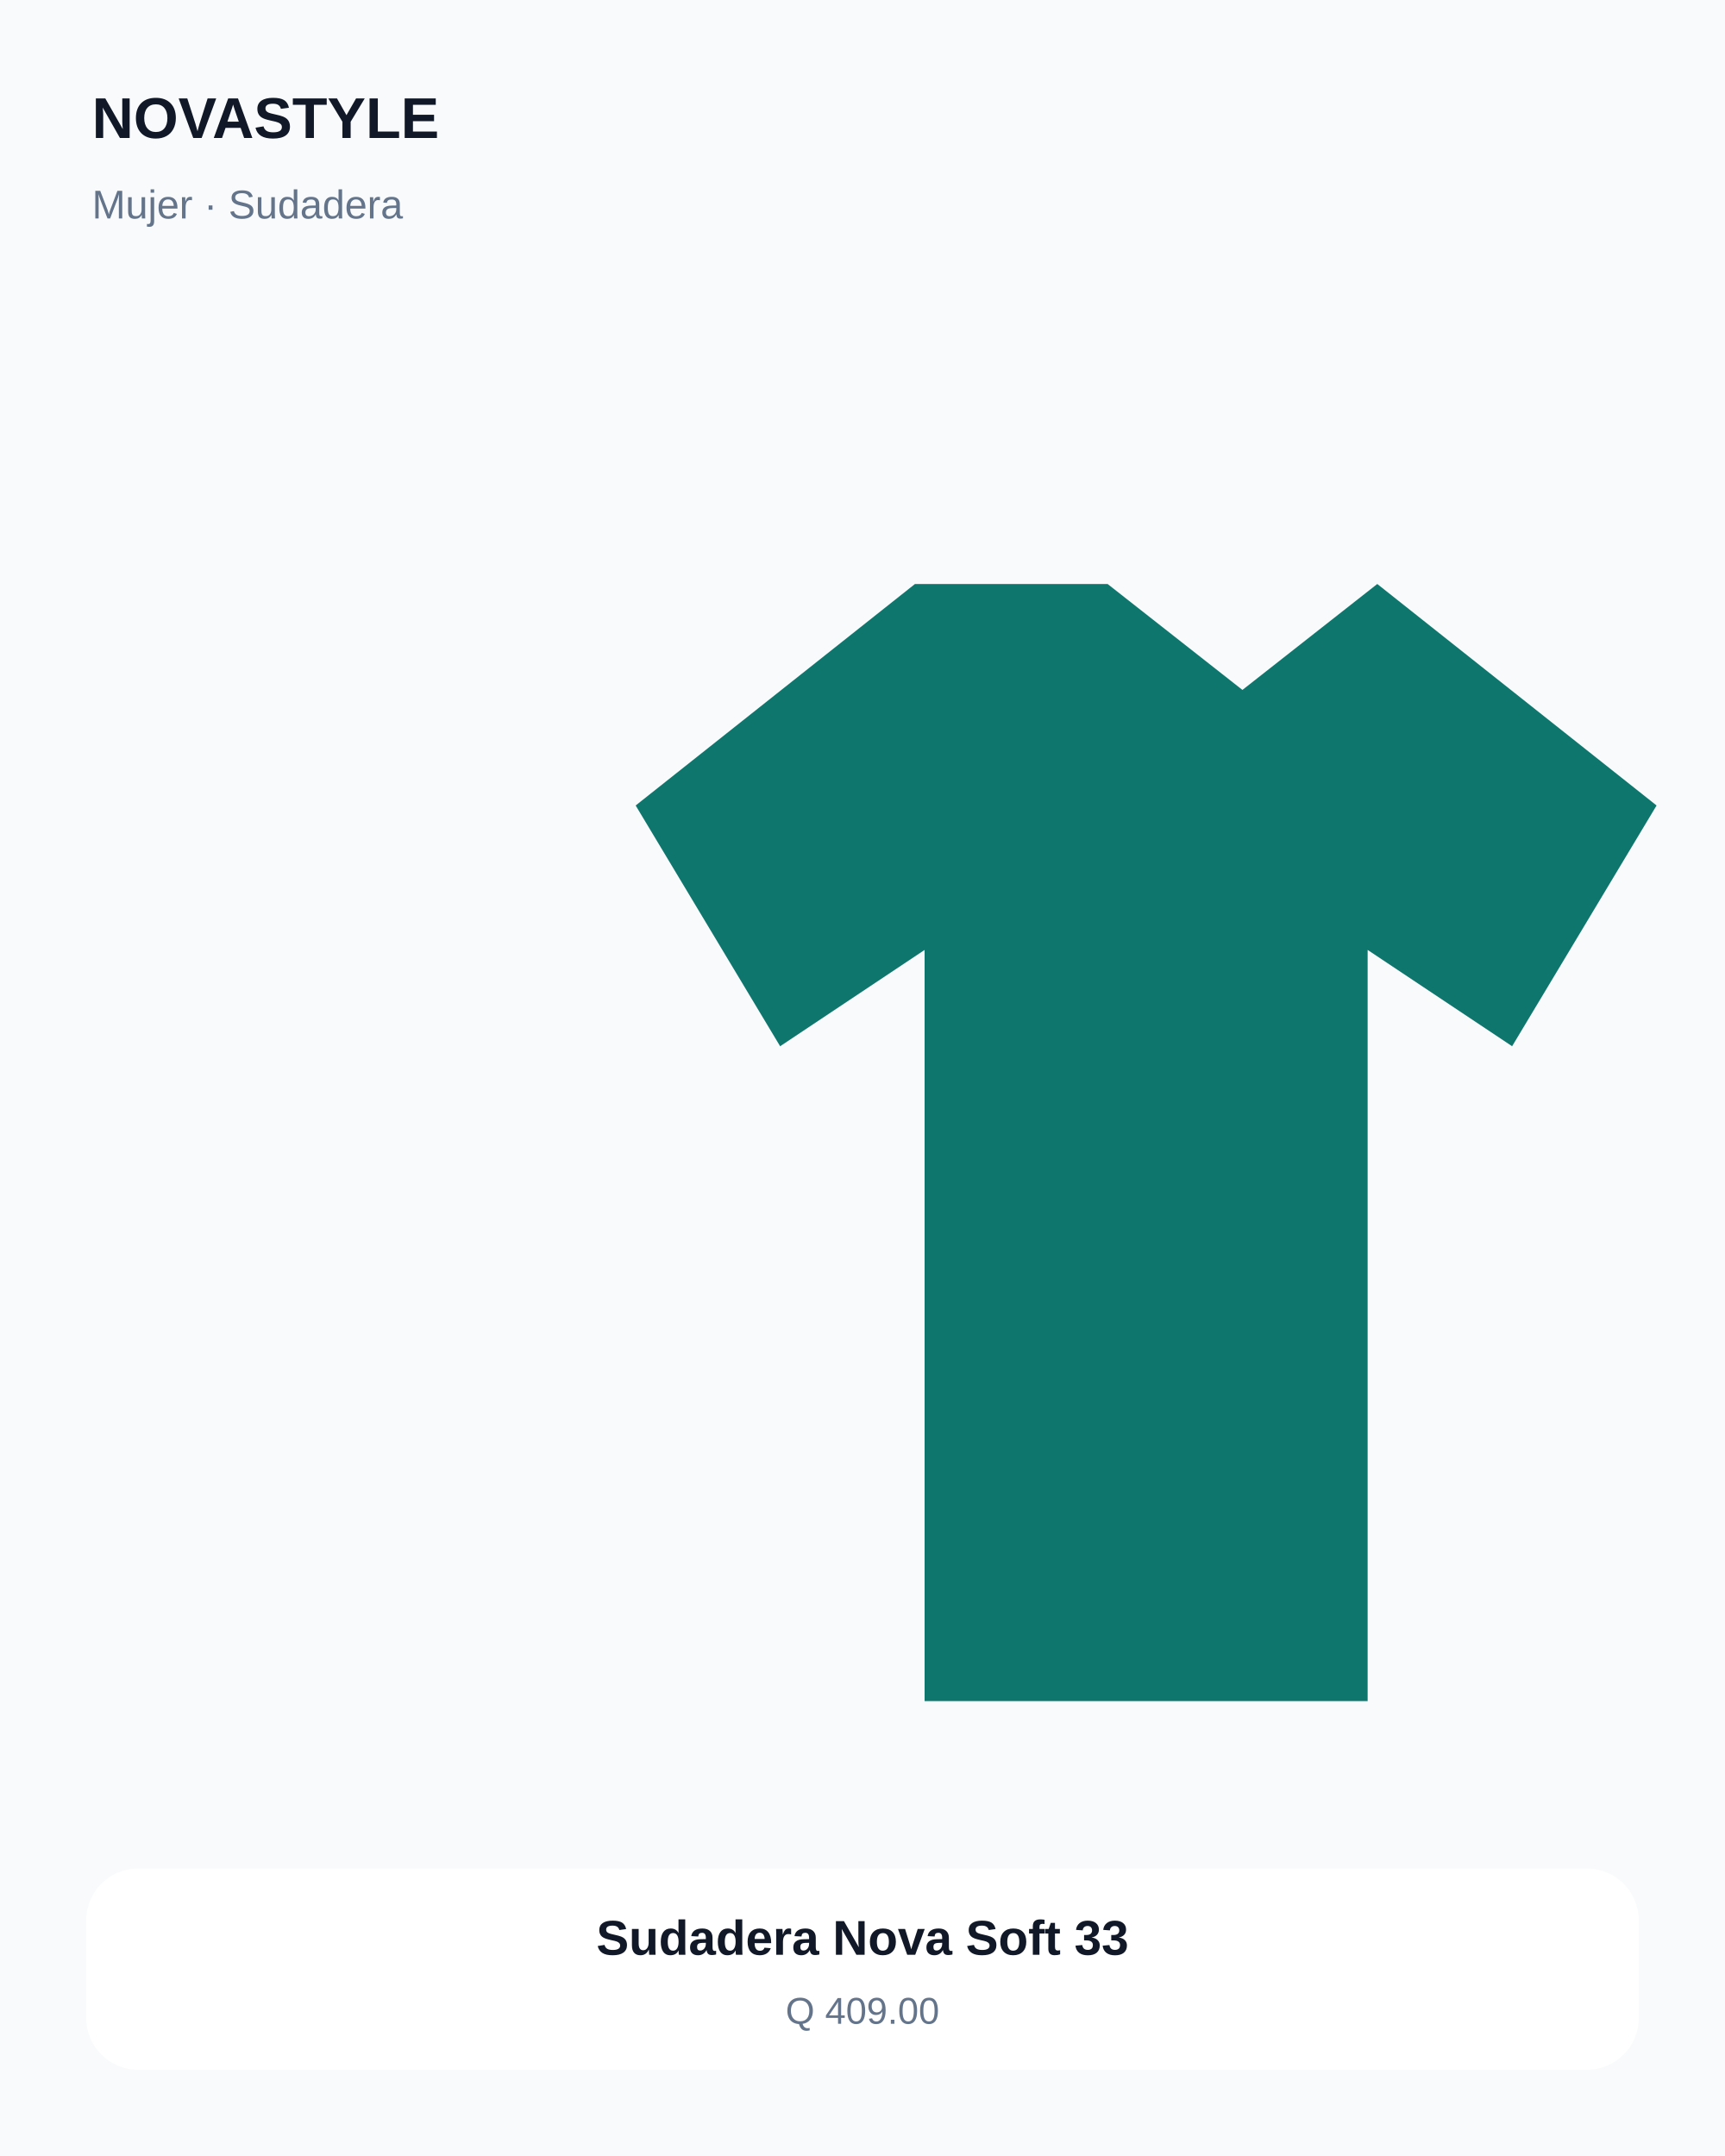
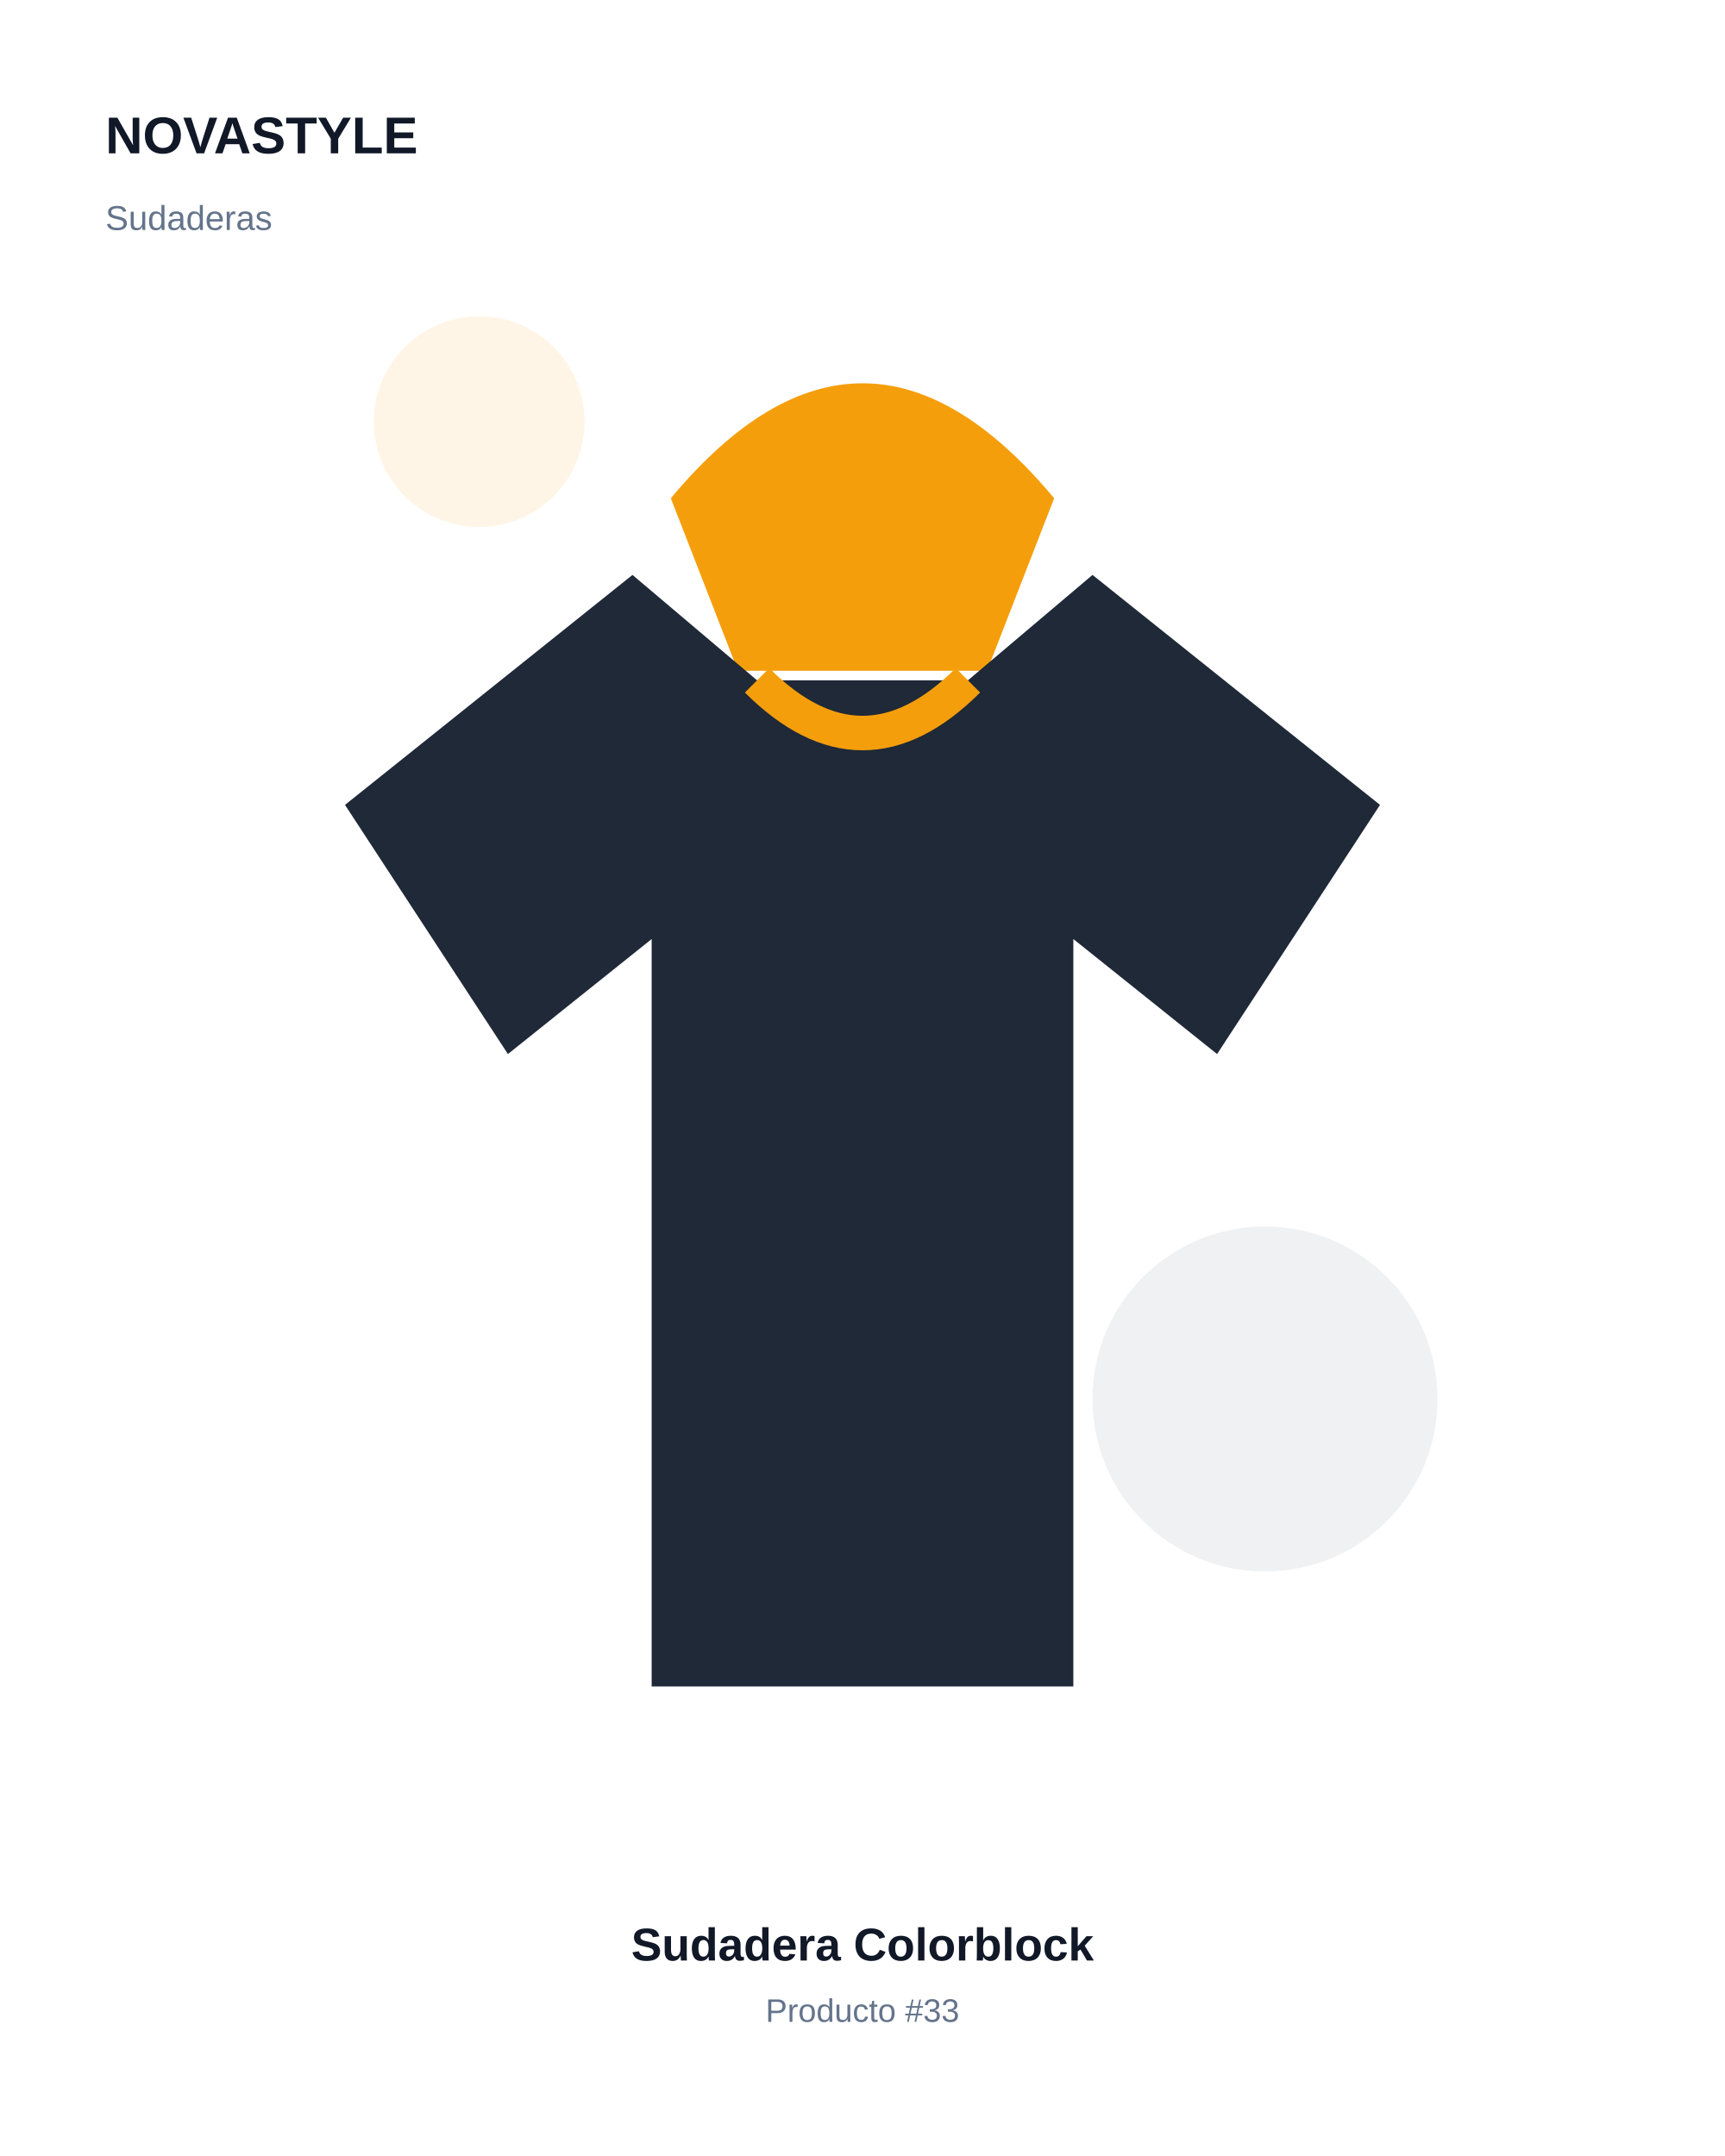
- <svg xmlns="http://www.w3.org/2000/svg" width="600" height="750" viewBox="0 0 600 750">
-   <rect width="600" height="750" fill="#f8fafc" />
-   <text x="32" y="48" font-family="Arial,sans-serif" font-size="20" font-weight="700" fill="#111827">NOVASTYLE</text>
-   <text x="32" y="76" font-family="Arial,sans-serif" font-size="14" fill="#64748b">Mujer · Sudadera</text>
-   <g transform="translate(0,-95) scale(.67) translate(145,145)">
-     <path d="M330 300l-145 115 75 125 75-50v390h230V490l75 50 75-125-145-115-70 55-70-55z" fill="#0f766e" />
-   </g>
-   <rect x="30" y="650" width="540" height="70" rx="18" fill="white" />
-   <text x="300" y="680" text-anchor="middle" font-family="Arial,sans-serif" font-size="17" font-weight="700" fill="#111827">Sudadera Nova Soft 33</text>
-   <text x="300" y="704" text-anchor="middle" font-family="Arial,sans-serif" font-size="13" fill="#64748b">Q 409.00</text>
+ <svg xmlns="http://www.w3.org/2000/svg" width="900" height="1125" viewBox="0 0 900 1125">
+   <rect width="900" height="1125" fill="#ffffff" />
+   <circle cx="250" cy="220" r="55" fill="#f59e0b" opacity=".10" />
+   <circle cx="660" cy="730" r="90" fill="#1f2937" opacity=".07" />
+   <text x="55" y="80" font-family="Arial,sans-serif" font-size="27" font-weight="700" fill="#111827">NOVASTYLE</text>
+   <text x="55" y="120" font-family="Arial,sans-serif" font-size="18" fill="#64748b">Sudaderas</text>
+   <path d="M350 260q100-120 200 0l-35 90H385z" fill="#f59e0b" />
+   <path d="M330 300l-150 120 85 130 75-60v390h220V490l75 60 85-130-150-120-65 55H395z" fill="#1f2937" />
+   <path d="M395 355q55 55 110 0" fill="none" stroke="#f59e0b" stroke-width="18" />
+   <rect x="70" y="980" width="760" height="95" rx="24" fill="white" opacity=".94" />
+   <text x="450" y="1023" text-anchor="middle" font-family="Arial,sans-serif" font-size="24" font-weight="700" fill="#111827">Sudadera Colorblock</text>
+   <text x="450" y="1055" text-anchor="middle" font-family="Arial,sans-serif" font-size="17" fill="#64748b">Producto #33</text>
</svg>
